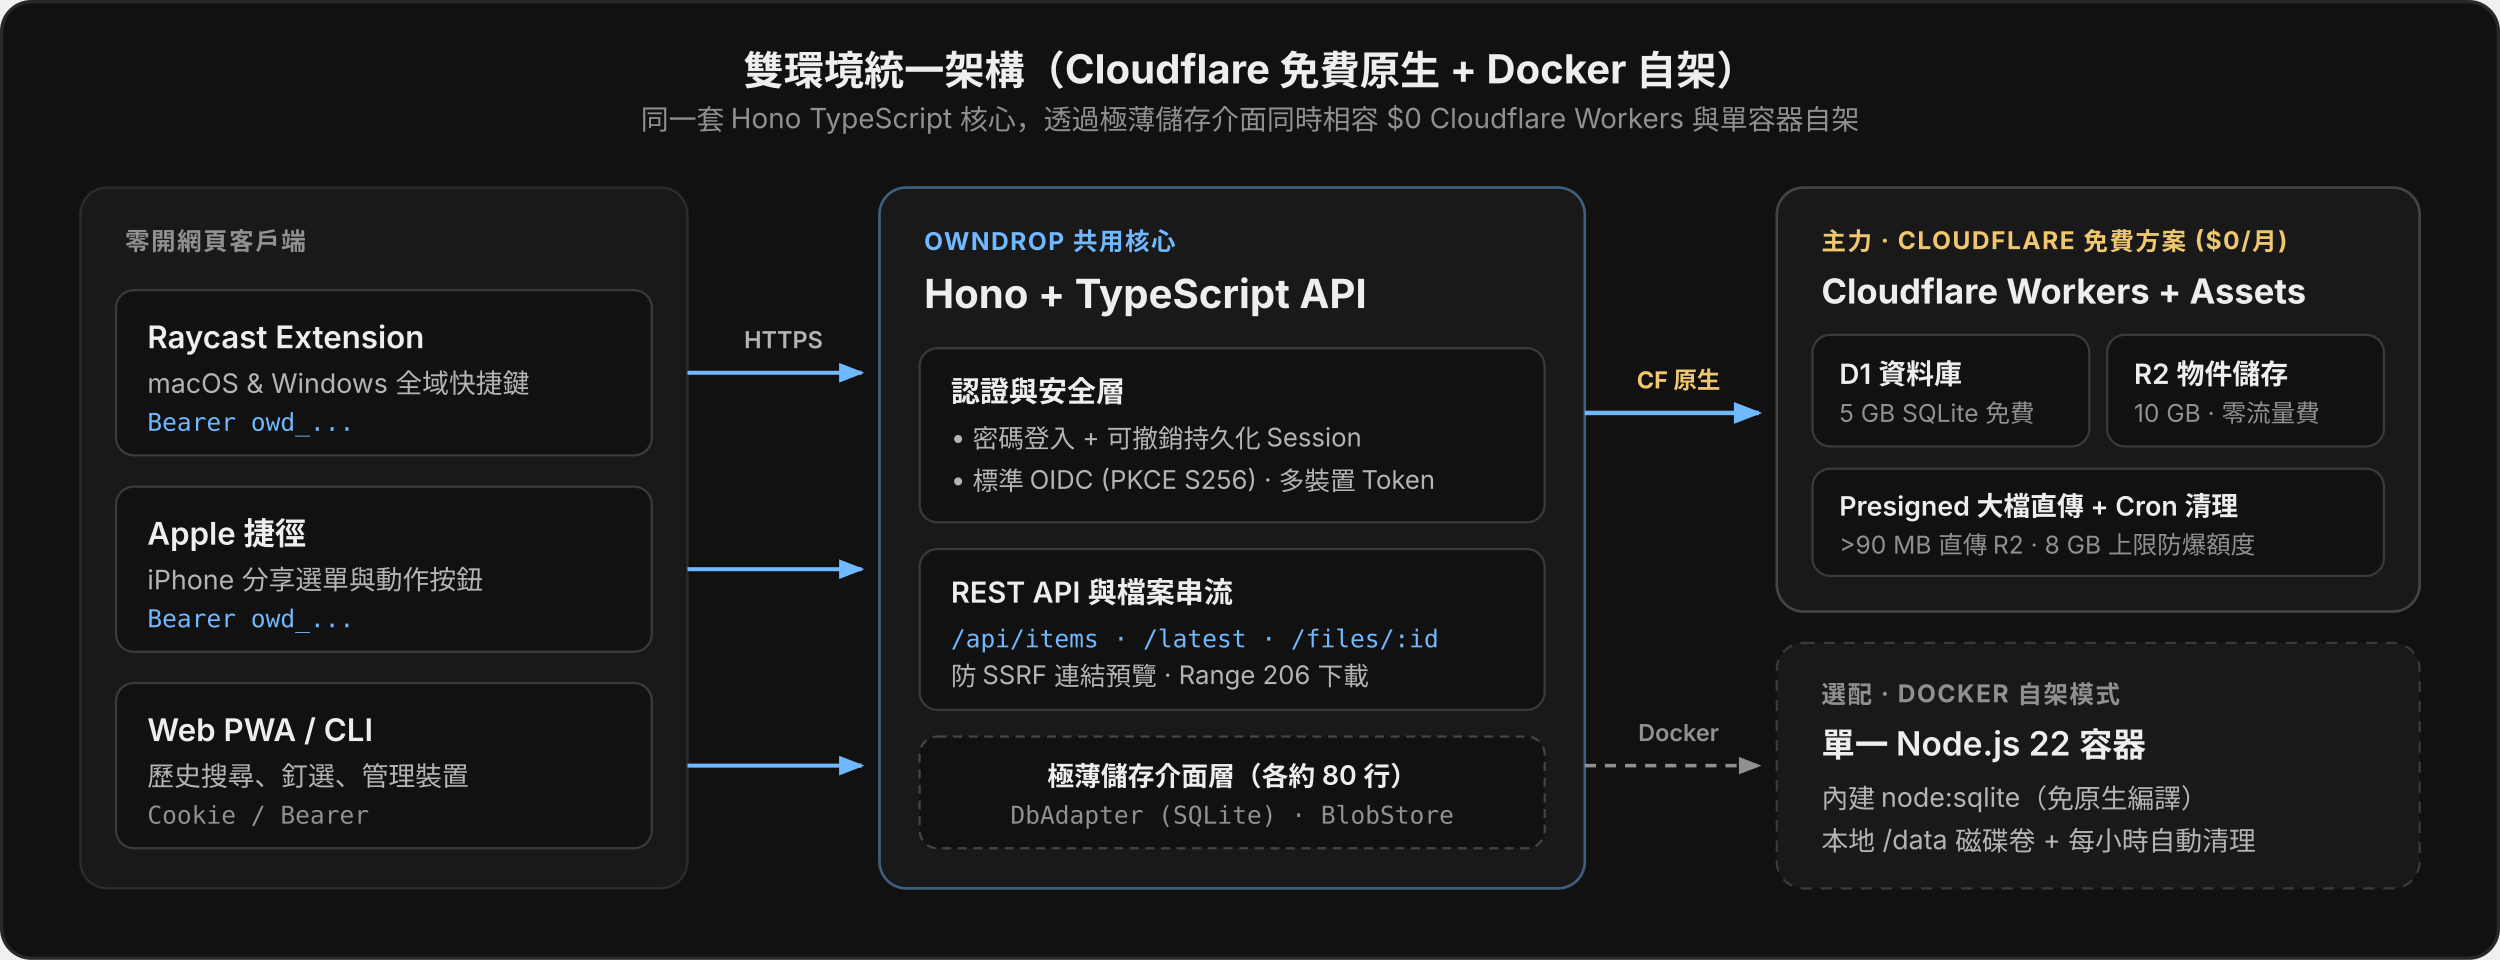
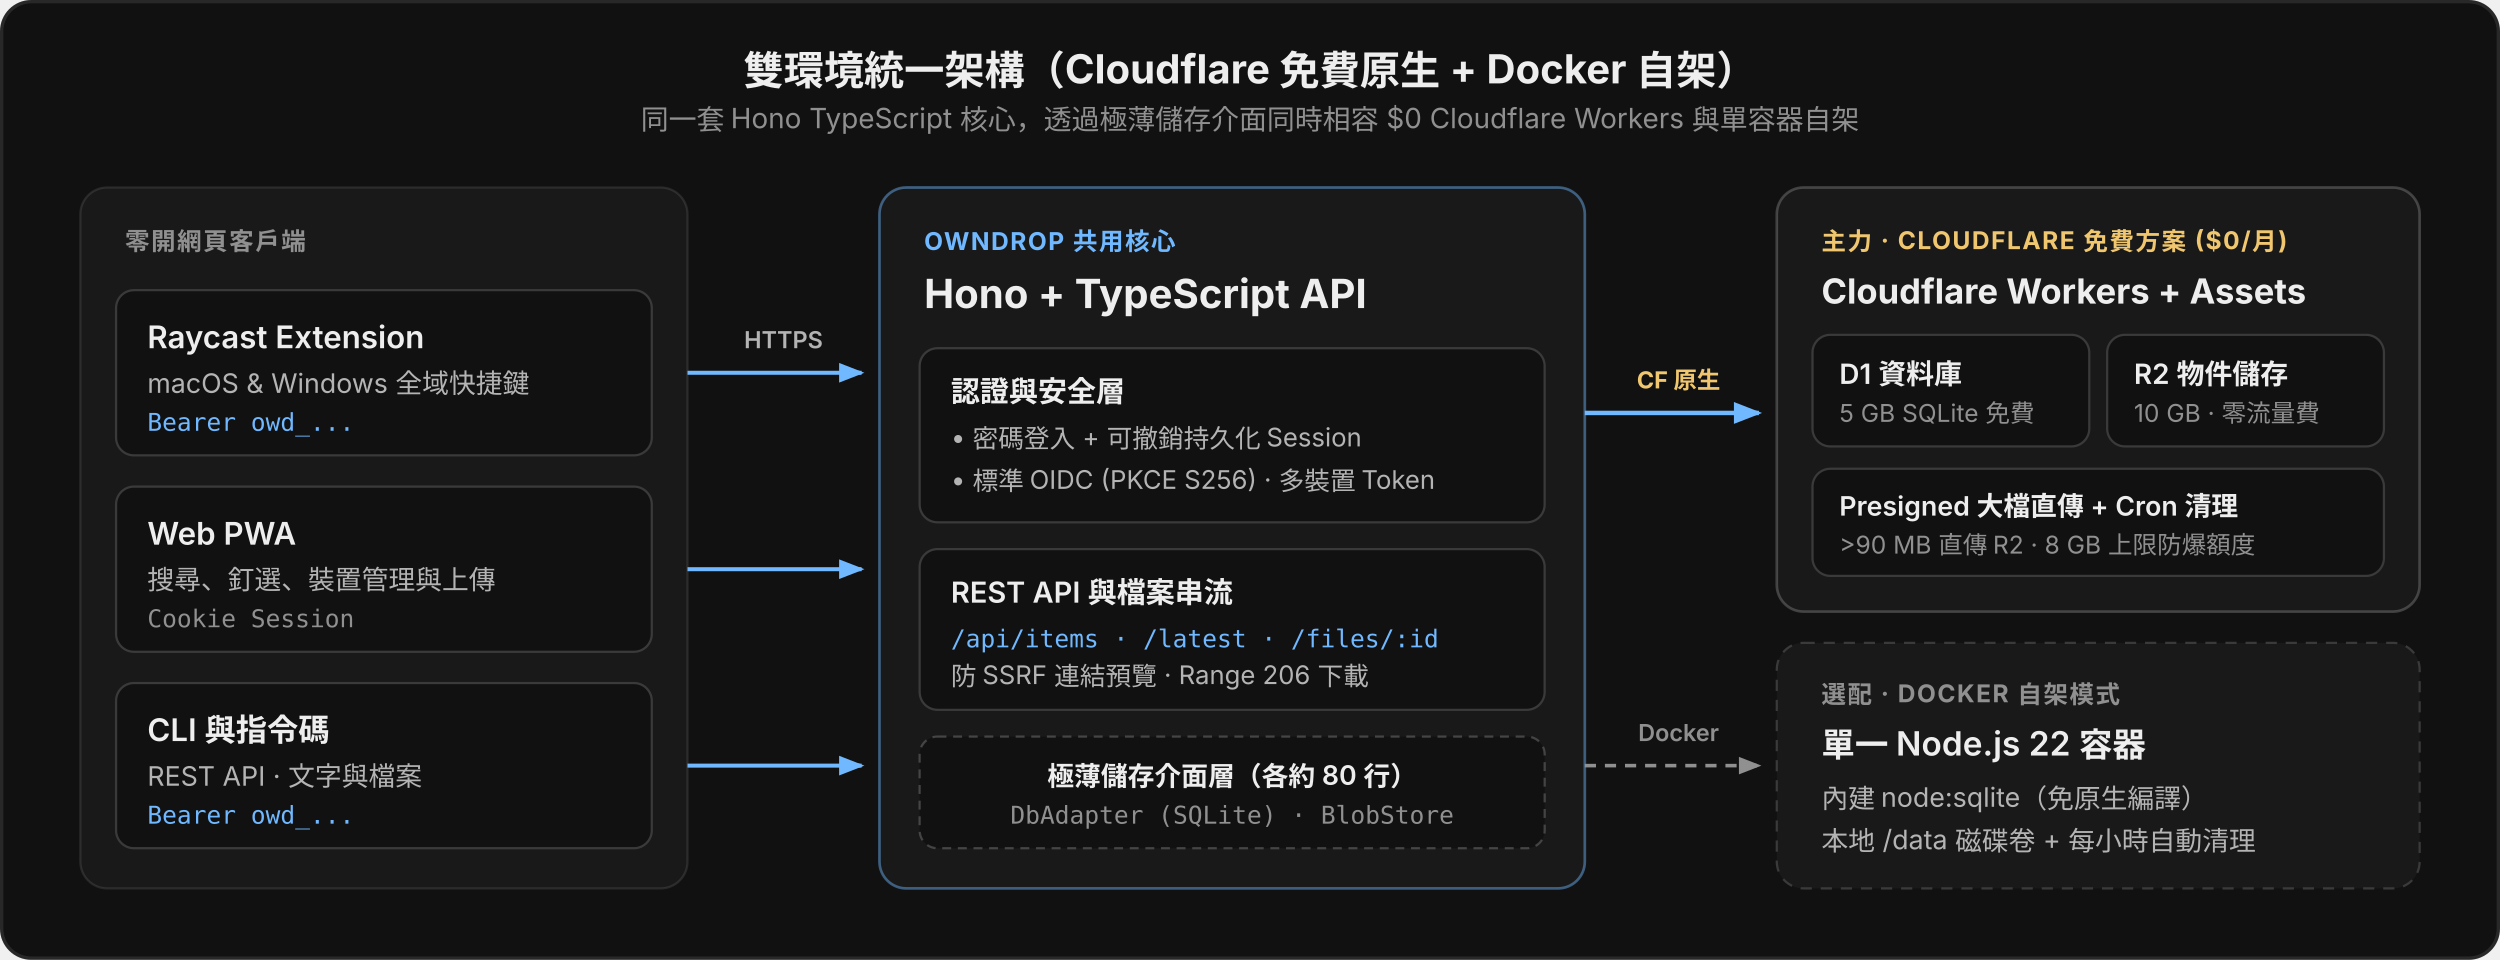
<svg xmlns="http://www.w3.org/2000/svg" viewBox="0 0 1120 430" width="1120" height="430" role="img" aria-label="OwnDrop 雙環境統一架構圖">
  <defs>
    <marker id="arrowAccent" viewBox="0 0 10 10" refX="8" refY="5" markerWidth="7" markerHeight="7" orient="auto-start-reverse">
      <path d="M 0 1.5 L 9 5 L 0 8.5 z" fill="#70b8ff" />
    </marker>
    <marker id="arrowMuted" viewBox="0 0 10 10" refX="8" refY="5" markerWidth="7" markerHeight="7" orient="auto-start-reverse">
      <path d="M 0 1.5 L 9 5 L 0 8.5 z" fill="#909090" />
    </marker>
    <style>
      .sans { font-family: "Avenir Next", "PingFang TC", "Microsoft JhengHei", -apple-system, sans-serif; }
      .mono { font-family: ui-monospace, SFMono-Regular, Menlo, Monaco, Consolas, monospace; }
    </style>
  </defs>
  <rect width="1120" height="430" rx="14" fill="#111111" />
  <rect x="0.75" y="0.75" width="1118.5" height="428.5" rx="13.25" fill="none" stroke="#ffffff" stroke-opacity="0.1" stroke-width="1.5" />
  <text x="560" y="38" text-anchor="middle" fill="#eeeeee" font-size="18" font-weight="700" class="sans">
    雙環境統一架構（Cloudflare 免費原生 + Docker 自架）
  </text>
  <text x="560" y="58" text-anchor="middle" fill="#909090" font-size="12.5" class="sans">
    同一套 Hono TypeScript 核心，透過極薄儲存介面同時相容 $0 Cloudflare Workers 與單容器自架
  </text>
  <g transform="translate(36, 84)">
    <rect width="272" height="314" rx="12" fill="#191919" stroke="#ffffff" stroke-opacity="0.1" stroke-width="1" />
    <text x="20" y="28" fill="#909090" font-size="11" font-weight="700" letter-spacing="0.06em" class="sans">零開網頁客戶端</text>
    <rect x="16" y="46" width="240" height="74" rx="8" fill="#111111" stroke="#3a3a3a" stroke-width="1" />
    <text x="30" y="72" fill="#eeeeee" font-size="14" font-weight="600" class="sans">Raycast Extension</text>
    <text x="30" y="92" fill="#b4b4b4" font-size="12" class="sans">macOS &amp; Windows 全域快捷鍵</text>
    <text x="30" y="109" fill="#70b8ff" font-size="11" class="mono">Bearer owd_...</text>
    <rect x="16" y="134" width="240" height="74" rx="8" fill="#111111" stroke="#3a3a3a" stroke-width="1" />
-     <text x="30" y="160" fill="#eeeeee" font-size="14" font-weight="600" class="sans">Apple 捷徑</text>
-     <text x="30" y="180" fill="#b4b4b4" font-size="12" class="sans">iPhone 分享選單與動作按鈕</text>
-     <text x="30" y="197" fill="#70b8ff" font-size="11" class="mono">Bearer owd_...</text>
+     <text x="30" y="160" fill="#eeeeee" font-size="14" font-weight="600" class="sans">Web PWA</text>
+     <text x="30" y="180" fill="#b4b4b4" font-size="12" class="sans">搜尋、釘選、裝置管理與上傳</text>
+     <text x="30" y="197" fill="#909090" font-size="11" class="mono">Cookie Session</text>
    <rect x="16" y="222" width="240" height="74" rx="8" fill="#111111" stroke="#3a3a3a" stroke-width="1" />
-     <text x="30" y="248" fill="#eeeeee" font-size="14" font-weight="600" class="sans">Web PWA / CLI</text>
-     <text x="30" y="268" fill="#b4b4b4" font-size="12" class="sans">歷史搜尋、釘選、管理裝置</text>
-     <text x="30" y="285" fill="#909090" font-size="11" class="mono">Cookie / Bearer</text>
+     <text x="30" y="248" fill="#eeeeee" font-size="14" font-weight="600" class="sans">CLI 與指令碼</text>
+     <text x="30" y="268" fill="#b4b4b4" font-size="12" class="sans">REST API · 文字與檔案</text>
+     <text x="30" y="285" fill="#70b8ff" font-size="11" class="mono">Bearer owd_...</text>
  </g>
  <g transform="translate(394, 84)">
    <rect width="316" height="314" rx="12" fill="#191919" stroke="#70b8ff" stroke-opacity="0.45" stroke-width="1.2" />
    <text x="20" y="28" fill="#70b8ff" font-size="11" font-weight="700" letter-spacing="0.06em" class="sans">OWNDROP 共用核心</text>
    <text x="20" y="54" fill="#eeeeee" font-size="18" font-weight="700" class="sans">Hono + TypeScript API</text>
    <rect x="18" y="72" width="280" height="78" rx="8" fill="#111111" stroke="#3a3a3a" stroke-width="1" />
    <text x="32" y="96" fill="#eeeeee" font-size="13" font-weight="600" class="sans">認證與安全層</text>
    <text x="32" y="116" fill="#b4b4b4" font-size="11.5" class="sans">• 密碼登入 + 可撤銷持久化 Session</text>
    <text x="32" y="135" fill="#b4b4b4" font-size="11.5" class="sans">• 標準 OIDC (PKCE S256) · 多裝置 Token</text>
    <rect x="18" y="162" width="280" height="72" rx="8" fill="#111111" stroke="#3a3a3a" stroke-width="1" />
    <text x="32" y="186" fill="#eeeeee" font-size="13" font-weight="600" class="sans">REST API 與檔案串流</text>
    <text x="32" y="206" fill="#70b8ff" font-size="11" class="mono">/api/items · /latest · /files/:id</text>
    <text x="32" y="223" fill="#b4b4b4" font-size="11.5" class="sans">防 SSRF 連結預覽 · Range 206 下載</text>
    <rect x="18" y="246" width="280" height="50" rx="8" fill="#111111" stroke="#ffffff" stroke-opacity="0.2" stroke-dasharray="4 3" />
    <text x="158" y="268" text-anchor="middle" fill="#eeeeee" font-size="12" font-weight="600" class="sans">極薄儲存介面層（各約 80 行）</text>
    <text x="158" y="285" text-anchor="middle" fill="#909090" font-size="11" class="mono">DbAdapter (SQLite) · BlobStore</text>
  </g>
  <g transform="translate(796, 84)">
    <rect width="288" height="190" rx="12" fill="#191919" stroke="#ffffff" stroke-opacity="0.2" stroke-width="1.2" />
    <text x="20" y="28" fill="#f0c76f" font-size="11" font-weight="700" letter-spacing="0.06em" class="sans">主力 · CLOUDFLARE 免費方案 ($0/月)</text>
    <text x="20" y="52" fill="#eeeeee" font-size="15.5" font-weight="700" class="sans">Cloudflare Workers + Assets</text>
    <rect x="16" y="66" width="124" height="50" rx="8" fill="#111111" stroke="#3a3a3a" />
    <text x="28" y="88" fill="#eeeeee" font-size="12.5" font-weight="600" class="sans">D1 資料庫</text>
    <text x="28" y="105" fill="#909090" font-size="11" class="sans">5 GB SQLite 免費</text>
    <rect x="148" y="66" width="124" height="50" rx="8" fill="#111111" stroke="#3a3a3a" />
    <text x="160" y="88" fill="#eeeeee" font-size="12.5" font-weight="600" class="sans">R2 物件儲存</text>
    <text x="160" y="105" fill="#909090" font-size="11" class="sans">10 GB · 零流量費</text>
    <rect x="16" y="126" width="256" height="48" rx="8" fill="#111111" stroke="#3a3a3a" />
    <text x="28" y="147" fill="#eeeeee" font-size="12" font-weight="600" class="sans">Presigned 大檔直傳 + Cron 清理</text>
    <text x="28" y="164" fill="#909090" font-size="11" class="sans">&gt;90 MB 直傳 R2 · 8 GB 上限防爆額度</text>
  </g>
  <g transform="translate(796, 288)">
    <rect width="288" height="110" rx="12" fill="#191919" stroke="#3a3a3a" stroke-width="1" stroke-dasharray="5 4" />
    <text x="20" y="27" fill="#909090" font-size="11" font-weight="700" letter-spacing="0.06em" class="sans">選配 · DOCKER 自架模式</text>
    <text x="20" y="51" fill="#eeeeee" font-size="15" font-weight="600" class="sans">單一 Node.js 22 容器</text>
    <text x="20" y="74" fill="#b4b4b4" font-size="12" class="sans">內建 node:sqlite（免原生編譯）</text>
    <text x="20" y="93" fill="#b4b4b4" font-size="12" class="sans">本地 /data 磁碟卷 + 每小時自動清理</text>
  </g>
  <line x1="308" y1="167" x2="386" y2="167" stroke="#70b8ff" stroke-width="1.8" marker-end="url(#arrowAccent)" />
  <line x1="308" y1="255" x2="386" y2="255" stroke="#70b8ff" stroke-width="1.8" marker-end="url(#arrowAccent)" />
  <line x1="308" y1="343" x2="386" y2="343" stroke="#70b8ff" stroke-width="1.8" marker-end="url(#arrowAccent)" />
  <text x="351" y="156" text-anchor="middle" fill="#b4b4b4" font-size="10.5" font-weight="600" class="sans">HTTPS</text>
  <path d="M 710 185 L 788 185" fill="none" stroke="#70b8ff" stroke-width="2" marker-end="url(#arrowAccent)" />
  <text x="752" y="174" text-anchor="middle" fill="#f0c76f" font-size="10.5" font-weight="700" class="sans">CF 原生</text>
  <path d="M 710 343 L 788 343" fill="none" stroke="#909090" stroke-width="1.6" stroke-dasharray="5 4" marker-end="url(#arrowMuted)" />
  <text x="752" y="332" text-anchor="middle" fill="#909090" font-size="10.5" font-weight="600" class="sans">Docker</text>
</svg>
